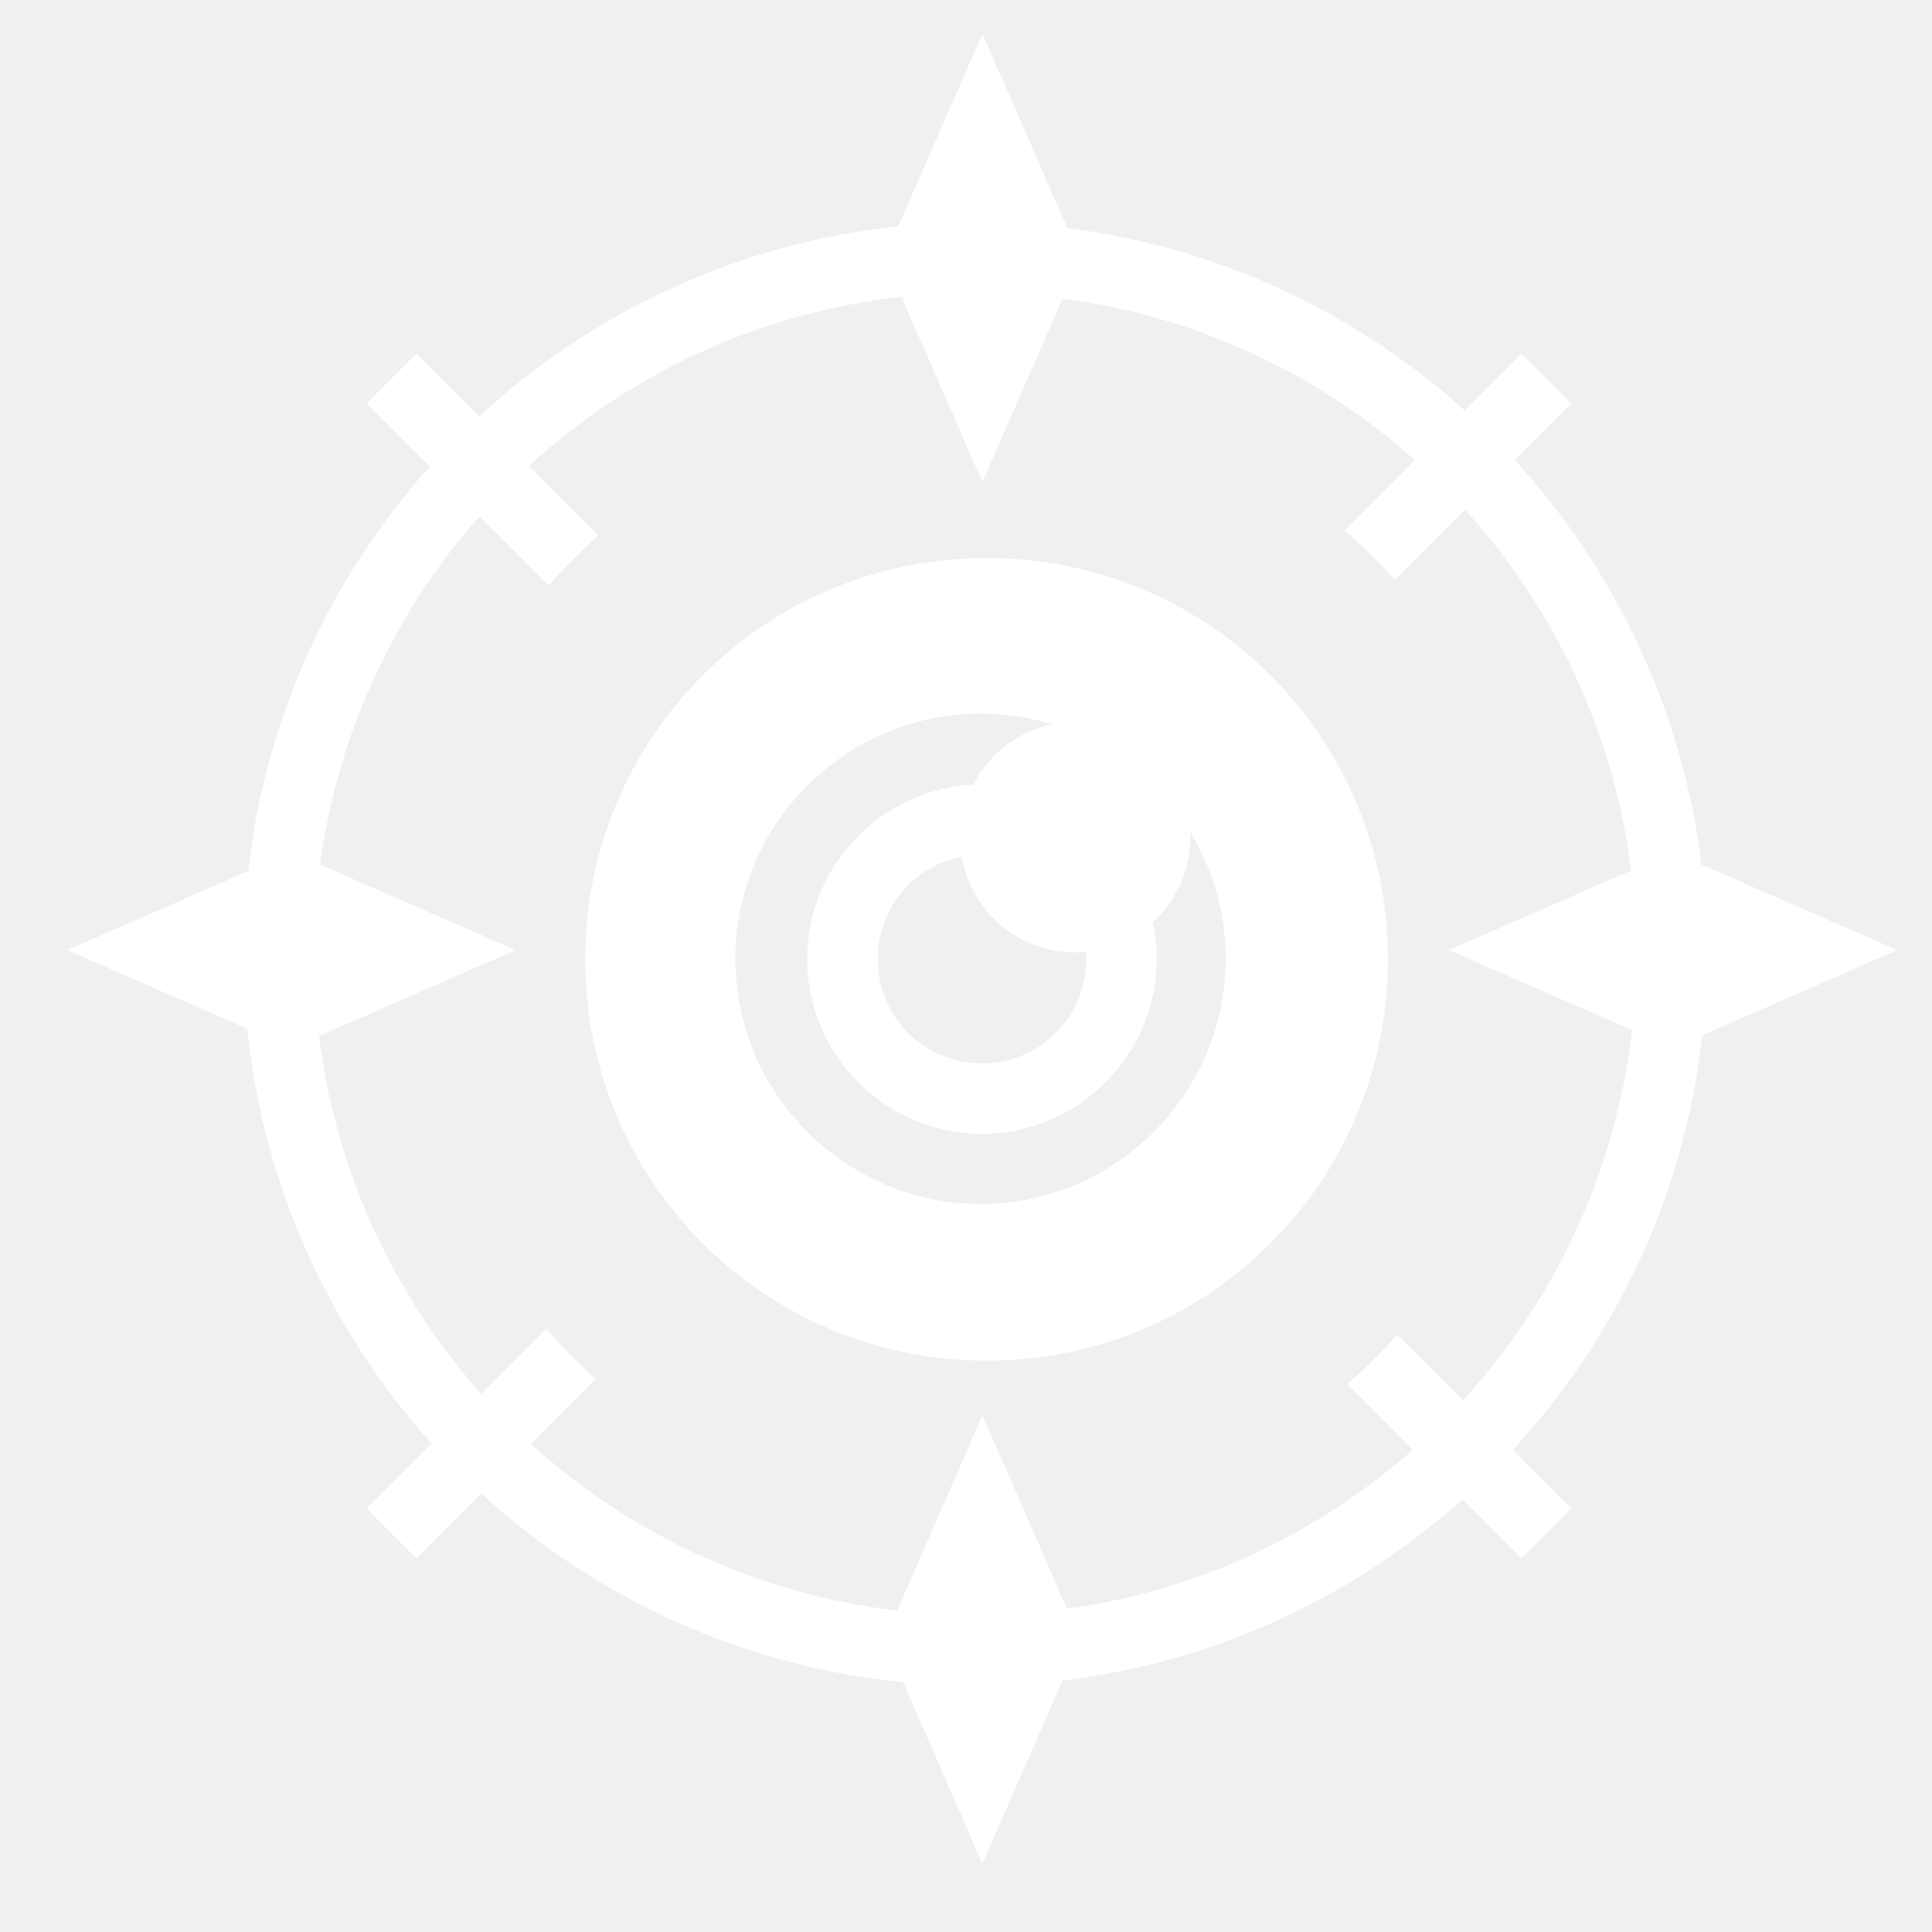
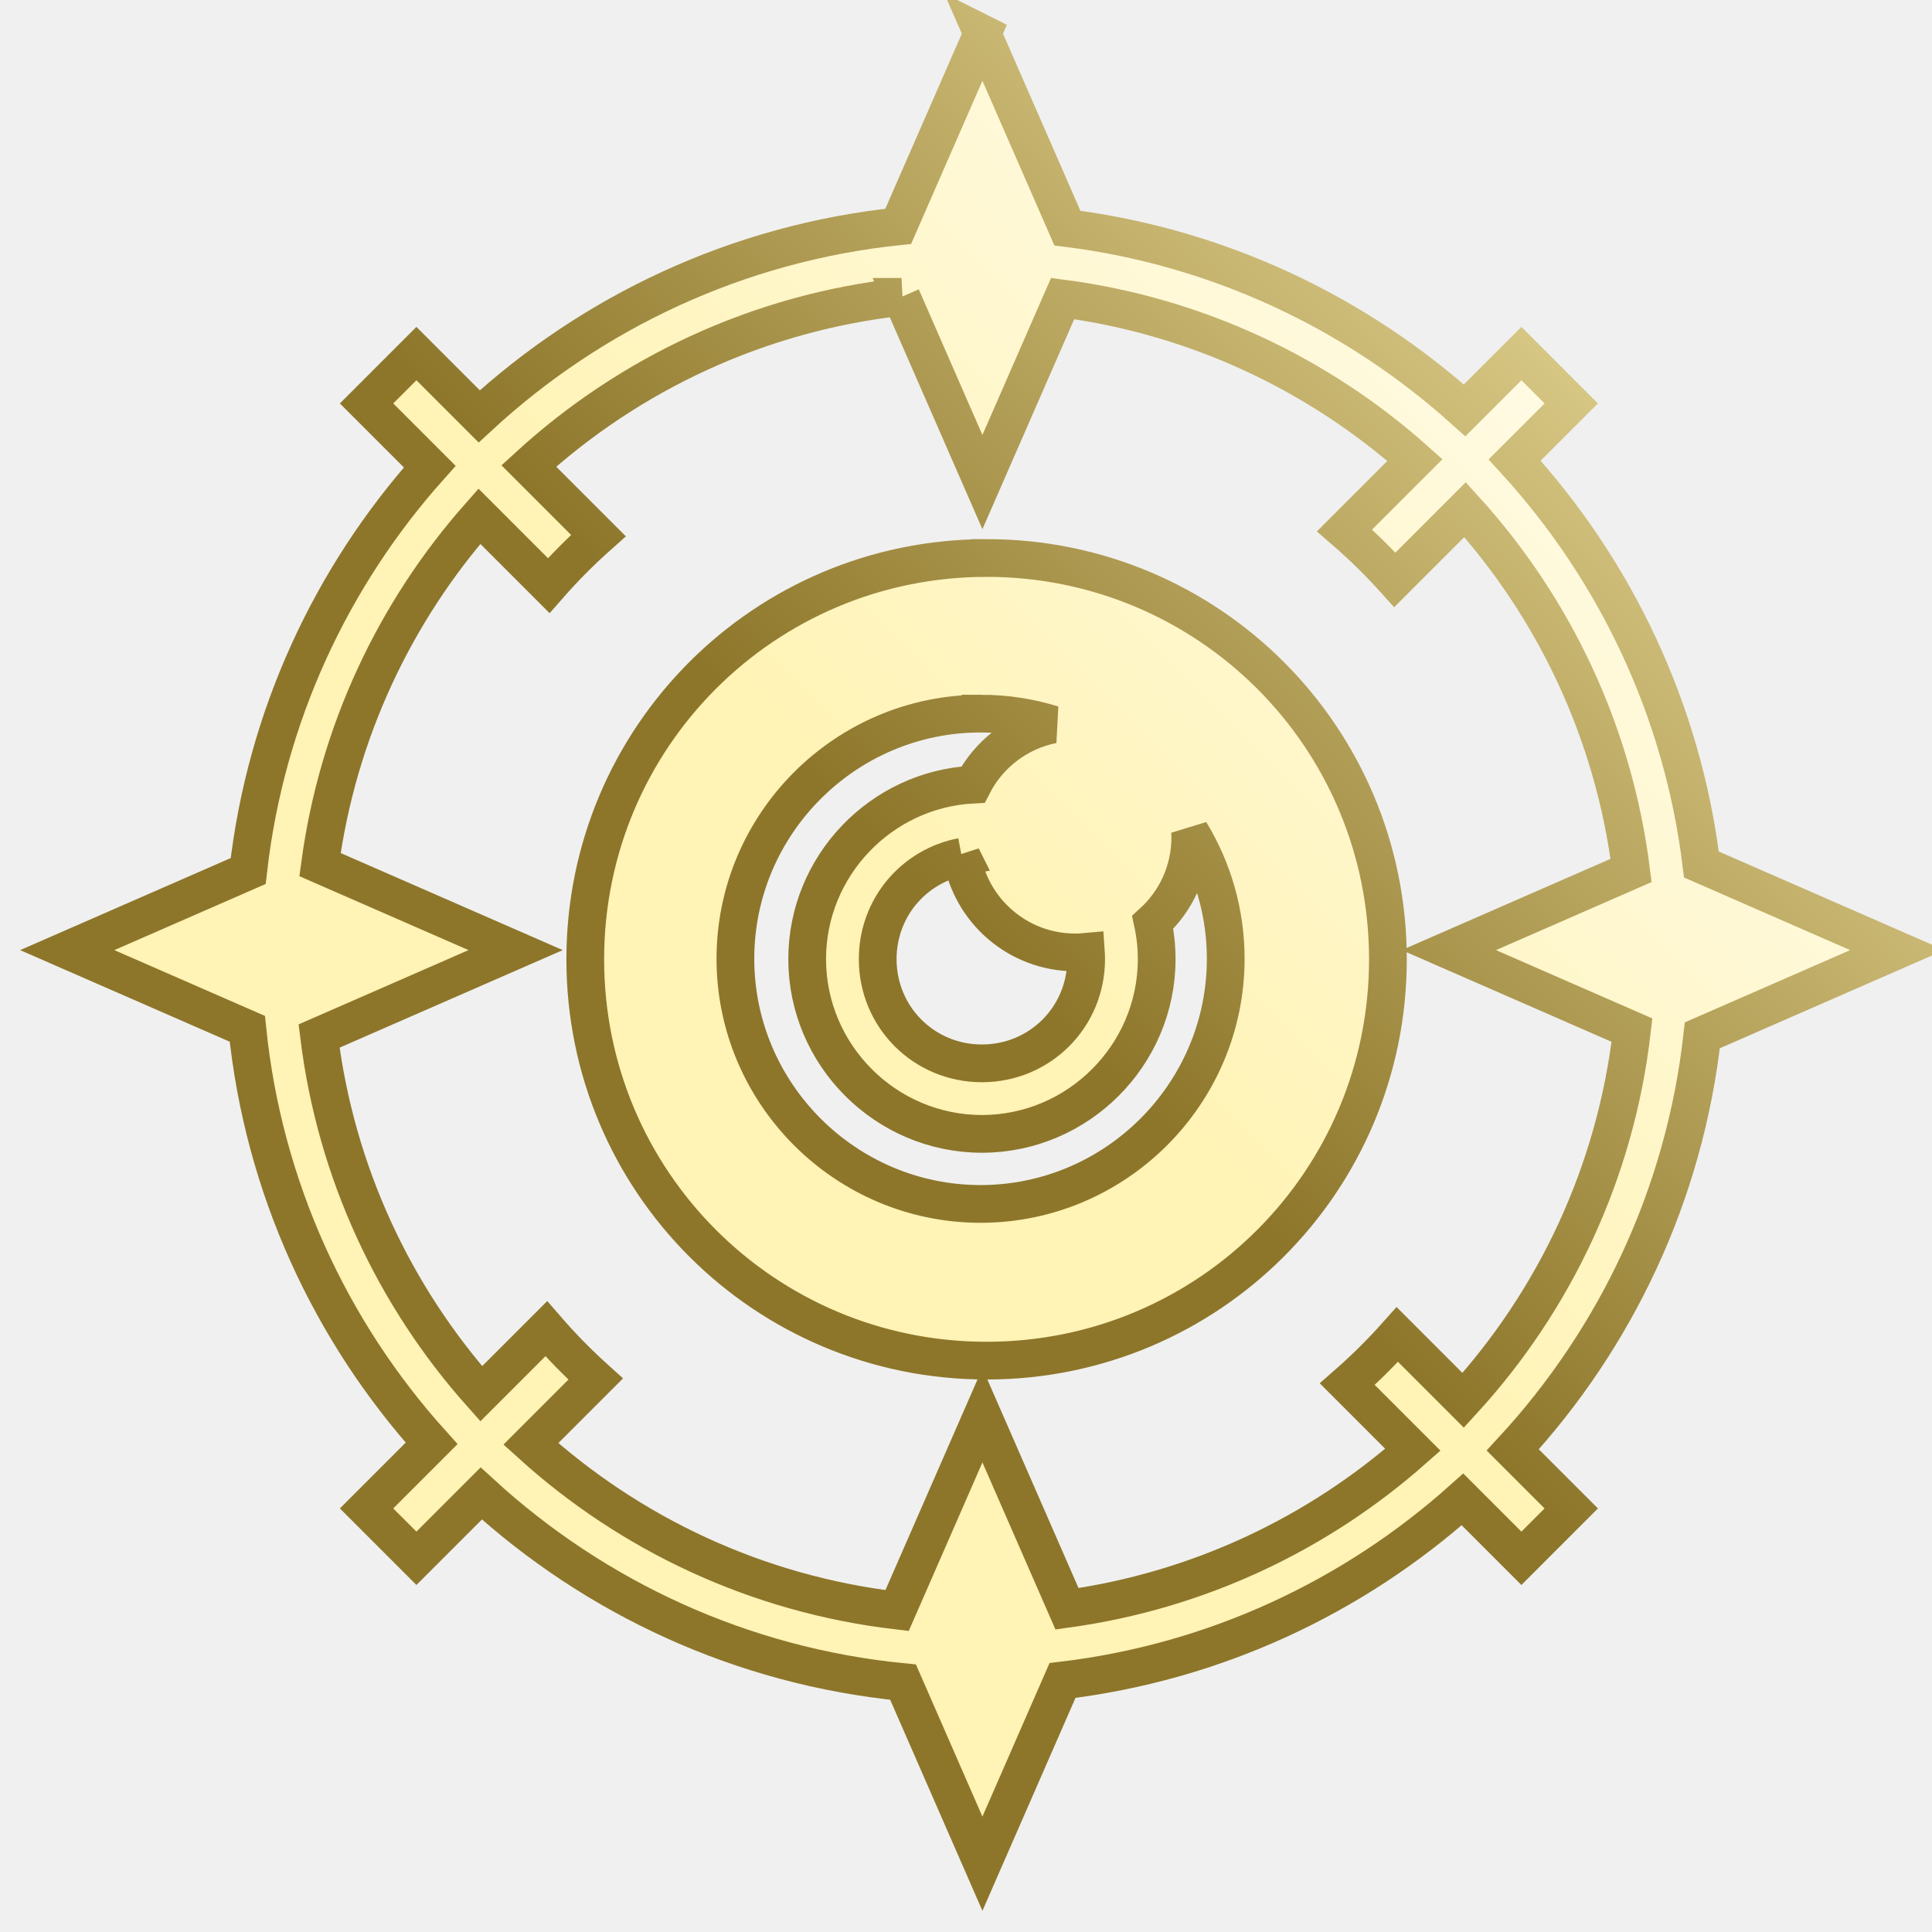
<svg xmlns="http://www.w3.org/2000/svg" viewBox="0 0 512 512" style="height: 512px; width: 512px;">
+   <defs>
+     <linearGradient id="bg-gradient" x1="0" x2="1" y1="1" y2="0">
+       <stop offset="50%" stop-color="rgb(255, 243, 181)" stop-opacity="1" />
+       <stop offset="100%" stop-color="rgb(255, 255, 255)" stop-opacity="1" />
+     </linearGradient>
+     <linearGradient id="stroke-gradient" x1="0" x2="1" y1="1" y2="0">
+       <stop offset="50%" stop-color="rgb(141, 118, 42)" stop-opacity="1" />
+       <stop offset="100%" stop-color="rgb(255, 243, 181)" stop-opacity="1" />
+     </linearGradient>
+   </defs>
  <g class="" transform="translate(0,0)" style="">
-     <path d="M260.352 8.924L238.037 59.98c-42.626 4.47-81.168 22.782-111.04 50.36l-16.64-16.64-13.214 13.216 16.744 16.744c-26.084 29.167-43.485 66.252-48.117 107.174L17.826 251.79l47.717 20.853c4.285 42.03 22.02 80.115 48.836 109.87L97.144 399.75l13.214 13.215 17.18-17.18c30.096 27.574 68.902 45.784 111.78 49.992l21.034 48.125 21.224-48.558c40.46-4.83 77.114-22.153 106.002-47.988l15.61 15.61 13.214-13.216-15.504-15.504c27.326-29.6 45.554-67.712 50.235-109.875l51.666-22.583-51.907-22.687c-5.02-41.053-22.904-78.167-49.49-107.184l15-15L403.19 93.7l-15.055 15.056c-28.666-25.833-65.062-43.238-105.266-48.31L260.35 8.923zM238.9 78.676l21.452 49.078 21.26-48.64c35.623 4.698 67.85 20.064 93.368 42.796l-18.664 18.664c4.716 4.08 9.17 8.457 13.342 13.088l18.606-18.605c23.548 25.954 39.397 59.022 43.996 95.625l-48.287 21.105 48.52 21.207c-4.306 37.634-20.492 71.617-44.733 98.11l-17.45-17.452c-4.145 4.66-8.575 9.057-13.263 13.168l17.38 17.38c-25.155 22.216-56.75 37.313-91.66 42.152l-22.413-51.282-22.618 51.746c-37.173-4.36-70.762-20.32-97.054-44.175l17.172-17.17c-4.632-4.175-9.005-8.63-13.086-13.345l-17.235 17.234c-23.037-25.86-38.51-58.61-42.978-94.8l52.1-22.77-51.852-22.663c4.74-35.168 19.882-67 42.238-92.313l18.374 18.374c4.112-4.69 8.51-9.116 13.17-13.26l-18.45-18.45c26.647-24.38 60.872-40.61 98.766-44.802zm22.555 69.2c-58.85 0-106.355 47.504-106.355 106.353 0 58.847 47.506 106.354 106.355 106.354 58.85 0 106.356-47.507 106.356-106.355 0-58.85-47.506-106.355-106.355-106.355zm-1.596 41.235c6.653 0 13.077 1.015 19.13 2.89-9.224 1.827-16.944 7.813-21.138 15.924-24.378 1.245-43.942 21.578-43.942 46.25 0 25.466 20.844 46.312 46.31 46.312 25.467 0 46.313-20.846 46.313-46.312 0-3.337-.365-6.59-1.045-9.733 6.114-5.575 9.95-13.606 9.95-22.534 0-.49-.015-.977-.038-1.46 5.98 9.822 9.43 21.34 9.43 33.634 0 35.772-29.2 64.97-64.97 64.97-35.772 0-64.97-29.198-64.97-64.97s29.198-64.97 64.97-64.97zm-4.964 37.95c2.45 14.385 14.968 25.34 30.05 25.34.953 0 1.896-.05 2.827-.136.043.63.07 1.267.07 1.91 0 15.366-12.256 27.623-27.622 27.623s-27.62-12.257-27.62-27.623c0-13.542 9.52-24.663 22.296-27.113z" fill="#ffffff" fill-opacity="1" />
+     <path d="M260.352 8.924L238.037 59.98c-42.626 4.47-81.168 22.782-111.04 50.36l-16.64-16.64-13.214 13.216 16.744 16.744c-26.084 29.167-43.485 66.252-48.117 107.174L17.826 251.79l47.717 20.853c4.285 42.03 22.02 80.115 48.836 109.87L97.144 399.75l13.214 13.215 17.18-17.18c30.096 27.574 68.902 45.784 111.78 49.992l21.034 48.125 21.224-48.558c40.46-4.83 77.114-22.153 106.002-47.988l15.61 15.61 13.214-13.216-15.504-15.504c27.326-29.6 45.554-67.712 50.235-109.875l51.666-22.583-51.907-22.687c-5.02-41.053-22.904-78.167-49.49-107.184l15-15L403.19 93.7l-15.055 15.056c-28.666-25.833-65.062-43.238-105.266-48.31L260.35 8.923zM238.9 78.676l21.452 49.078 21.26-48.64c35.623 4.698 67.85 20.064 93.368 42.796l-18.664 18.664c4.716 4.08 9.17 8.457 13.342 13.088l18.606-18.605c23.548 25.954 39.397 59.022 43.996 95.625l-48.287 21.105 48.52 21.207c-4.306 37.634-20.492 71.617-44.733 98.11l-17.45-17.452c-4.145 4.66-8.575 9.057-13.263 13.168l17.38 17.38c-25.155 22.216-56.75 37.313-91.66 42.152l-22.413-51.282-22.618 51.746c-37.173-4.36-70.762-20.32-97.054-44.175l17.172-17.17c-4.632-4.175-9.005-8.63-13.086-13.345l-17.235 17.234c-23.037-25.86-38.51-58.61-42.978-94.8l52.1-22.77-51.852-22.663c4.74-35.168 19.882-67 42.238-92.313l18.374 18.374c4.112-4.69 8.51-9.116 13.17-13.26l-18.45-18.45c26.647-24.38 60.872-40.61 98.766-44.802zm22.555 69.2c-58.85 0-106.355 47.504-106.355 106.353 0 58.847 47.506 106.354 106.355 106.354 58.85 0 106.356-47.507 106.356-106.355 0-58.85-47.506-106.355-106.355-106.355zm-1.596 41.235c6.653 0 13.077 1.015 19.13 2.89-9.224 1.827-16.944 7.813-21.138 15.924-24.378 1.245-43.942 21.578-43.942 46.25 0 25.466 20.844 46.312 46.31 46.312 25.467 0 46.313-20.846 46.313-46.312 0-3.337-.365-6.59-1.045-9.733 6.114-5.575 9.95-13.606 9.95-22.534 0-.49-.015-.977-.038-1.46 5.98 9.822 9.43 21.34 9.43 33.634 0 35.772-29.2 64.97-64.97 64.97-35.772 0-64.97-29.198-64.97-64.97s29.198-64.97 64.97-64.97zm-4.964 37.95c2.45 14.385 14.968 25.34 30.05 25.34.953 0 1.896-.05 2.827-.136.043.63.07 1.267.07 1.91 0 15.366-12.256 27.623-27.622 27.623s-27.62-12.257-27.62-27.623c0-13.542 9.52-24.663 22.296-27.113z" fill="url(#bg-gradient)" fill-opacity="1" stroke="url(#stroke-gradient)" stroke-opacity="1" stroke-width="10">[
+ s]*</path>
  </g>
</svg>
